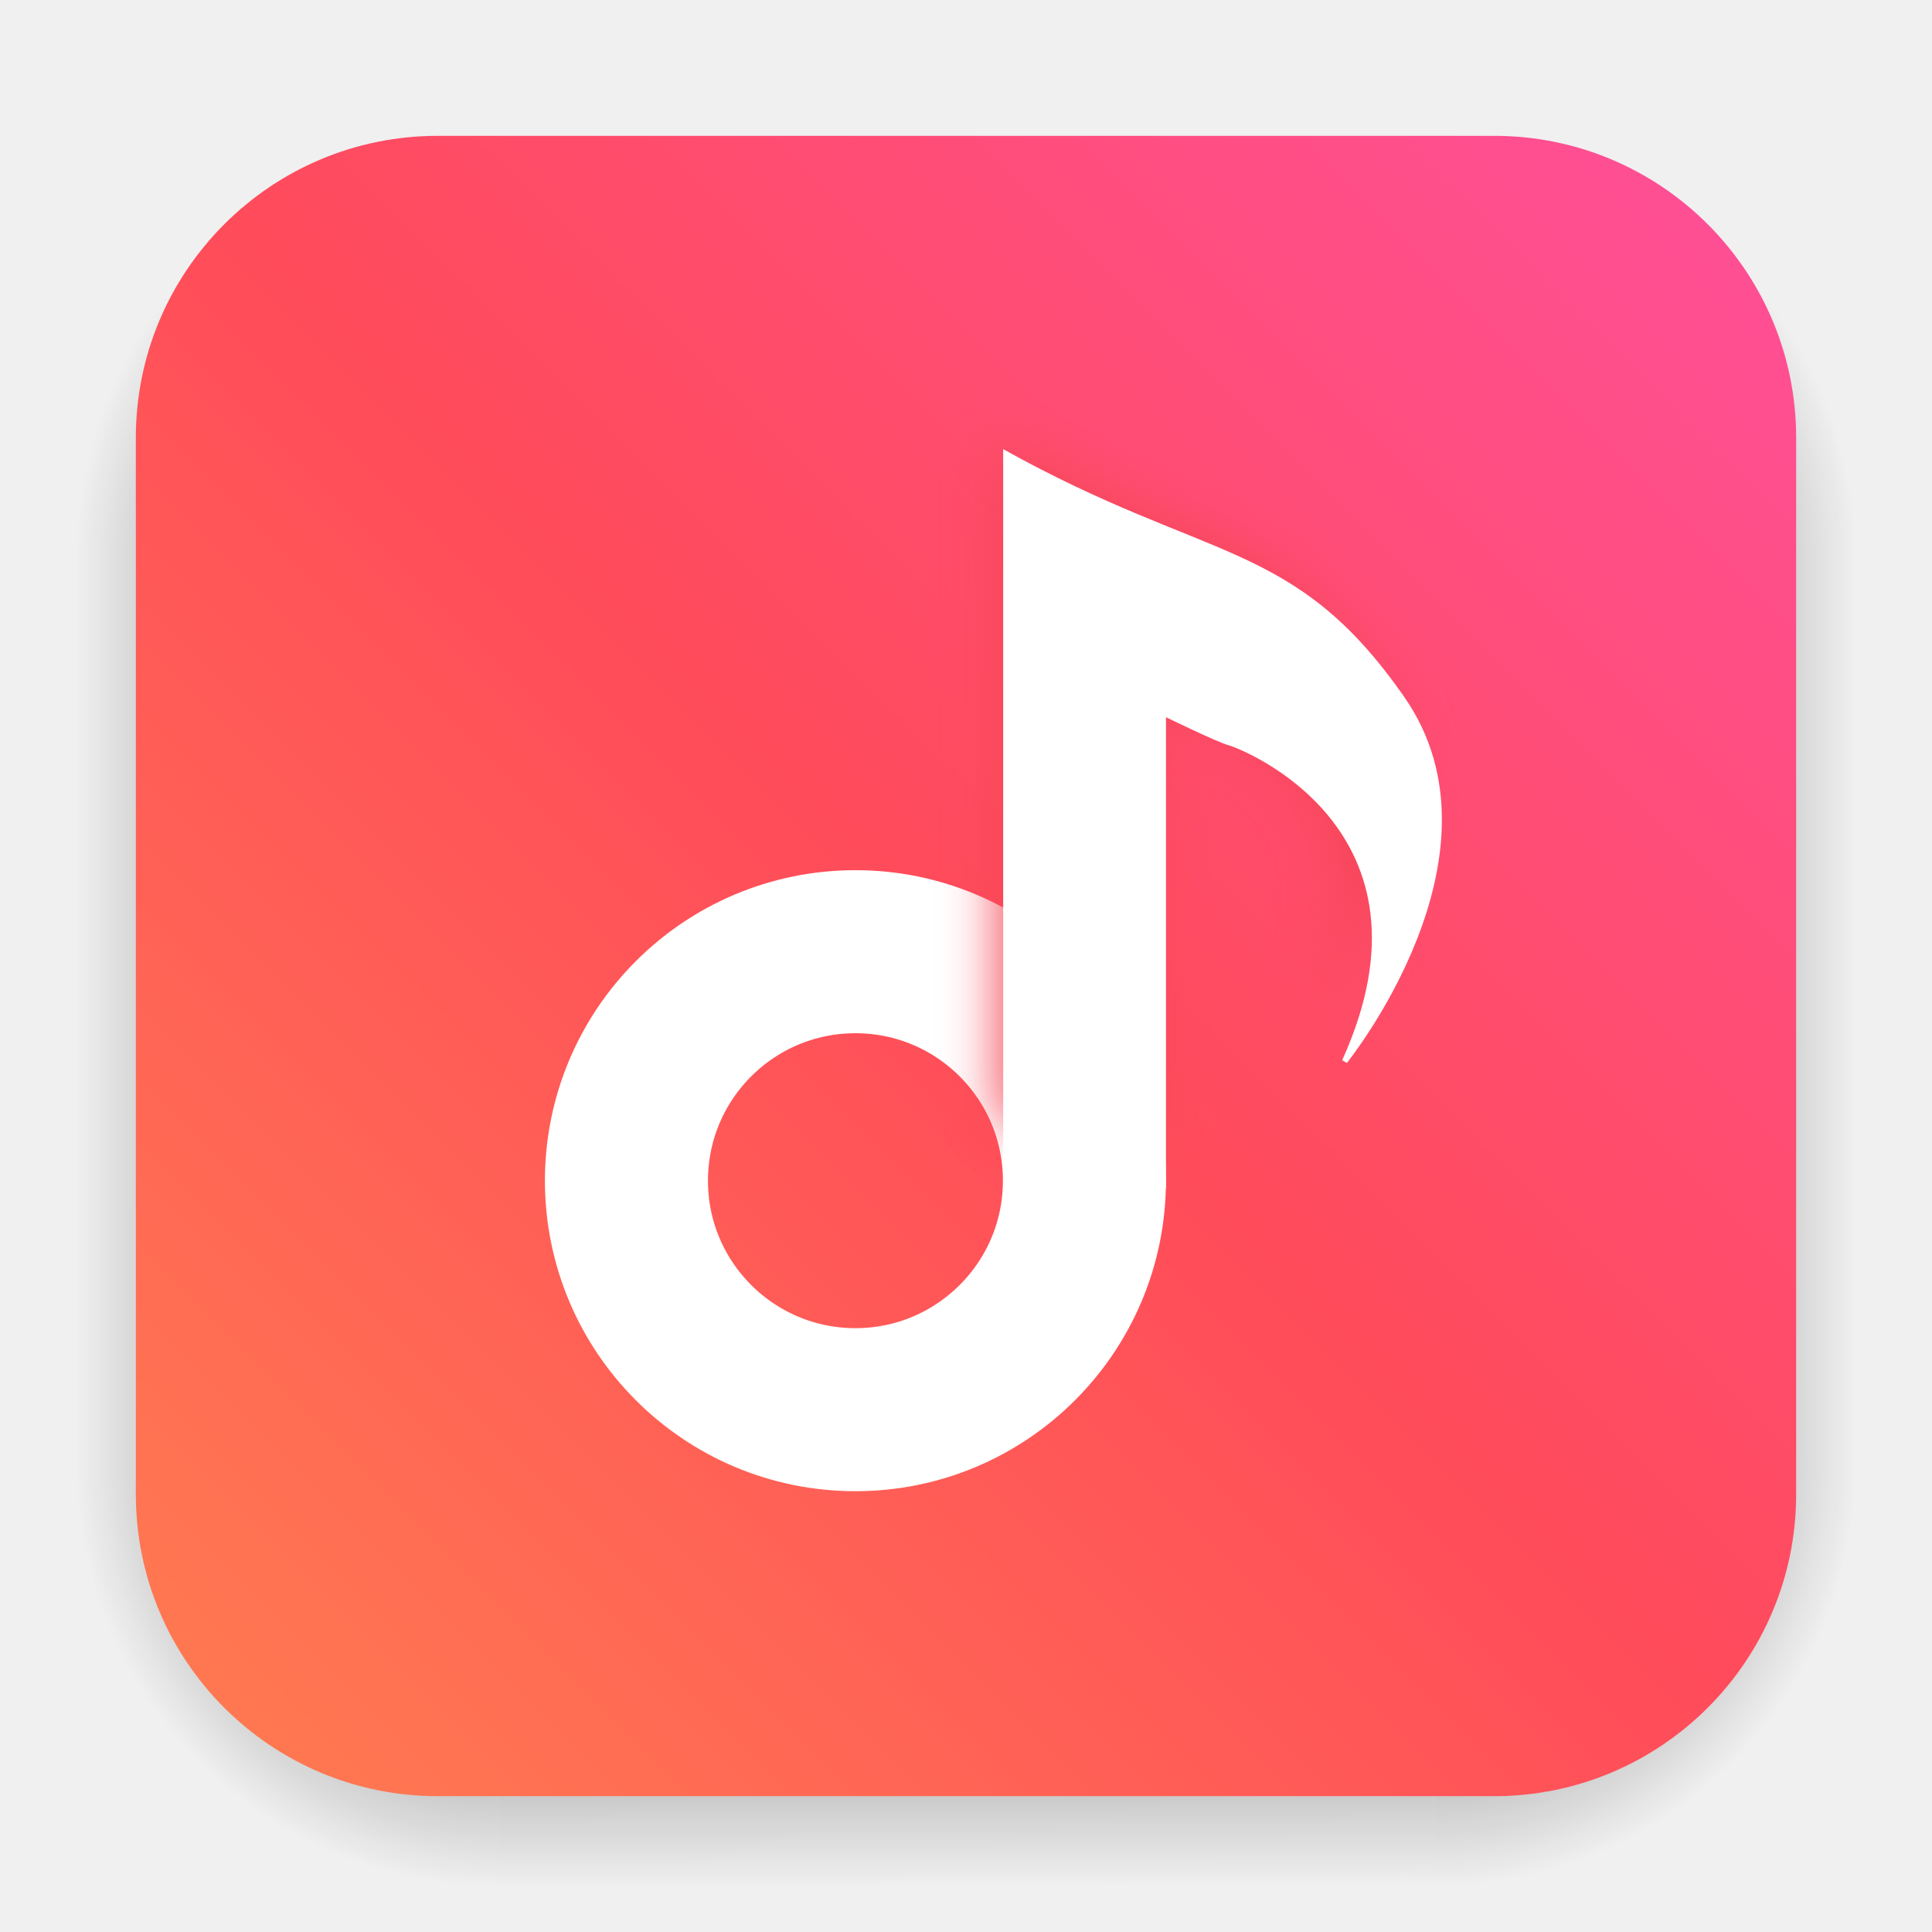
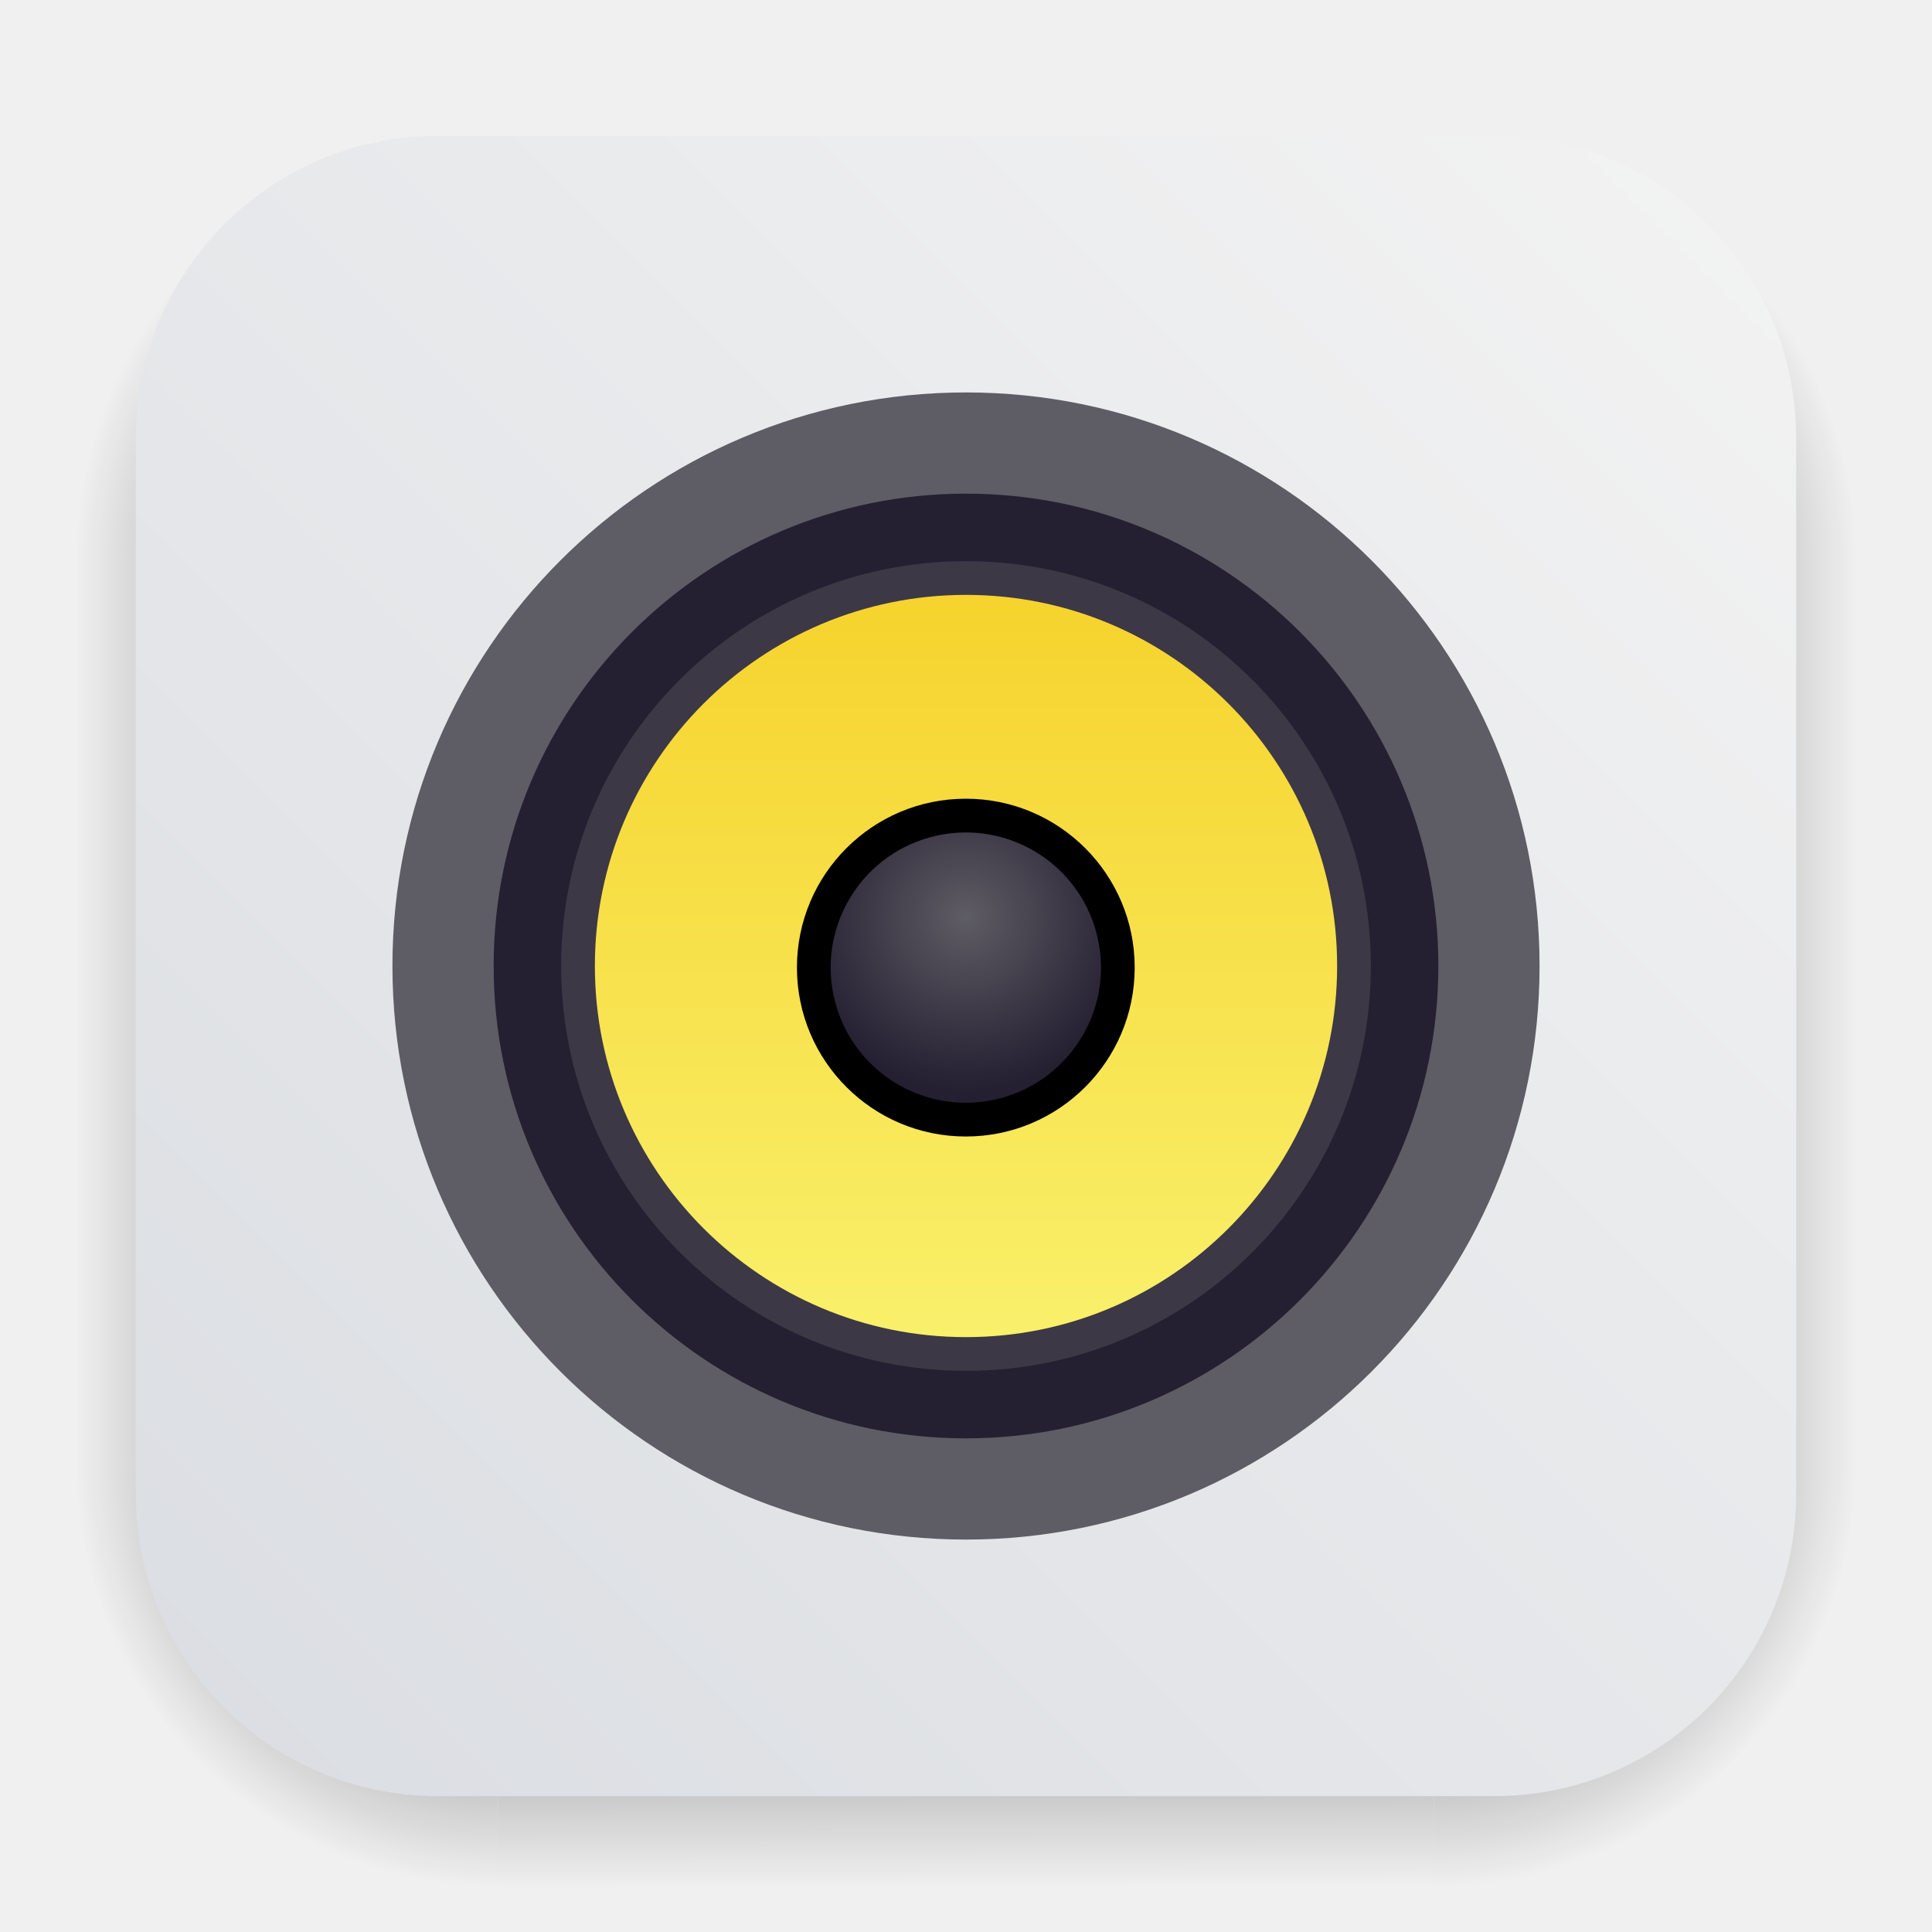
- <svg xmlns="http://www.w3.org/2000/svg" width="64" height="64" version="1.1" viewBox="0 0 64 64" id="svg33">
+ <svg xmlns="http://www.w3.org/2000/svg" xmlns:xlink="http://www.w3.org/1999/xlink" width="64" height="64" version="1.1" viewBox="0 0 64 64" id="svg33">
  <defs id="defs17">
    <filter id="filter2761" x="-0.024" y="-0.024" width="1.048" height="1.048" color-interpolation-filters="sRGB">
      <feGaussianBlur stdDeviation="0.146" id="feGaussianBlur4" />
    </filter>
    <linearGradient id="linearGradient4673" x1="2.249" x2="15.644" y1="14.536" y2="1.108" gradientUnits="userSpaceOnUse" gradientTransform="translate(-8.4984e-4,0.14045)">
      <stop stop-color="#ff7d50" offset="0" id="stop7" />
      <stop stop-color="#fa4b5a" offset=".477" id="stop9" />
      <stop stop-color="#ff509b" offset="1" id="stop11" />
    </linearGradient>
    <filter id="filter2174" x="-0.16" y="-0.095" width="1.32" height="1.19" color-interpolation-filters="sRGB">
      <feGaussianBlur stdDeviation="0.256" id="feGaussianBlur14" />
    </filter>
    <filter id="filter1057" x="-0.027" y="-0.027" width="1.054" height="1.054" color-interpolation-filters="sRGB">
      <feGaussianBlur stdDeviation="0.619" id="feGaussianBlur871" />
    </filter>
    <linearGradient id="linearGradient1053" x1="-127" x2="-72" y1="60" y2="5" gradientTransform="matrix(1.000007,0,0,1.000007,131.4995,-0.5103598)" gradientUnits="userSpaceOnUse">
-       <stop stop-color="#ff7d50" offset="0" id="stop874" />
-       <stop stop-color="#ff4b5a" offset=".506" id="stop876" />
-       <stop stop-color="#ff509b" offset="1" id="stop878" />
+       <stop stop-color="#ff7d50" offset="0" id="stop874" style="stop-color:#dadde2;stop-opacity:1;" />
+       <stop stop-color="#ff509b" offset="1" id="stop878" style="stop-color:#f3f3f3;stop-opacity:1;" />
    </linearGradient>
    <filter id="filter2174-3" x="-0.16" y="-0.095" width="1.32" height="1.19" color-interpolation-filters="sRGB">
      <feGaussianBlur stdDeviation="0.256" id="feGaussianBlur14-6" />
    </filter>
    <filter id="filter1057-5" x="-0.027" y="-0.027" width="1.054" height="1.054" color-interpolation-filters="sRGB">
      <feGaussianBlur stdDeviation="0.619" id="feGaussianBlur871-6" />
    </filter>
    <radialGradient id="gradient_ds_br" cx="0" cy="0" r="1" gradientUnits="userSpaceOnUse" gradientTransform="matrix(13.9984,0.00477622,-0.00477841,14.0048,47.5016,48.4952)">
      <stop offset="0.65" id="stop1" />
      <stop offset="1" stop-opacity="0" id="stop2" />
    </radialGradient>
    <linearGradient id="gradient_ds_b" x1="30.449" y1="48.5" x2="30.492" y2="62.5" gradientUnits="userSpaceOnUse">
      <stop offset="0.654" id="stop3" />
      <stop offset="1" stop-opacity="0" id="stop4" />
    </linearGradient>
    <radialGradient id="gradient_ds_bl" cx="0" cy="0" r="1" gradientUnits="userSpaceOnUse" gradientTransform="matrix(0,14,-14,0,16.5,48.5)">
      <stop offset="0.65" id="stop5" />
      <stop offset="1" stop-opacity="0" id="stop6" />
    </radialGradient>
    <linearGradient id="gradient_ds_r" x1="47.5" y1="33.5" x2="61.5" y2="33.501" gradientUnits="userSpaceOnUse">
-       <stop offset="0.649" id="stop7" />
-       <stop offset="1" stop-opacity="0" id="stop8" />
+       <stop offset="0.649" id="stop8" />
+       <stop offset="1" stop-opacity="0" id="stop10" />
    </linearGradient>
    <linearGradient id="gradient_ds_l" x1="16.5" y1="33.895" x2="2.5" y2="33.895" gradientUnits="userSpaceOnUse">
-       <stop offset="0.649" id="stop9" />
-       <stop offset="1" stop-opacity="0" id="stop10" />
+       <stop offset="0.649" id="stop12" />
+       <stop offset="1" stop-opacity="0" id="stop13" />
    </linearGradient>
    <radialGradient id="gradient_ds_tr" cx="0" cy="0" r="1" gradientTransform="matrix(0.00843236,-14,14.0084,0.0189842,47.4916,18.5)" gradientUnits="userSpaceOnUse">
-       <stop offset="0.65" id="stop11" />
-       <stop offset="1" stop-opacity="0" id="stop12" />
+       <stop offset="0.65" id="stop14" />
+       <stop offset="1" stop-opacity="0" id="stop15" />
    </radialGradient>
    <linearGradient id="gradient_ds_t" x1="29.98" y1="18.5" x2="29.916" y2="4.5" gradientUnits="userSpaceOnUse">
-       <stop offset="0.649" id="stop13" />
-       <stop offset="1" stop-opacity="0" id="stop14" />
+       <stop offset="0.649" id="stop16" />
+       <stop offset="1" stop-opacity="0" id="stop17" />
    </linearGradient>
    <radialGradient id="gradient_ds_tl" cx="0" cy="0" r="1" gradientTransform="matrix(-0.00843236,-14,-14.0084,0.0189842,16.5084,18.5)" gradientUnits="userSpaceOnUse">
-       <stop offset="0.65" id="stop15" />
-       <stop offset="1" stop-opacity="0" id="stop16" />
+       <stop offset="0.65" id="stop18" />
+       <stop offset="1" stop-opacity="0" id="stop19" />
    </radialGradient>
+     <radialGradient xlink:href="#e" id="i" gradientUnits="userSpaceOnUse" gradientTransform="matrix(0.17784,0.04765,-0.04766,0.17786,3.313693,-31.12243)" cx="265.282" cy="65.436" fx="265.282" fy="65.436" r="56" />
+     <linearGradient id="e">
+       <stop offset="0" stop-color="#5e5c64" id="stop1-3" />
+       <stop offset=".572" stop-color="#3d3846" id="stop2-6" />
+       <stop offset="1" stop-color="#241f31" id="stop3-7" />
+     </linearGradient>
+     <linearGradient xlink:href="#f" id="h" x1="99.846" y1="91.301" x2="431.139" y2="91.301" gradientUnits="userSpaceOnUse" gradientTransform="matrix(0.13281,0,0,0.13281,-51.26,-56.125)" />
+     <linearGradient id="f">
+       <stop offset="0" stop-color="#f6d32d" id="stop16-5" />
+       <stop offset="1" stop-color="#f9f06b" id="stop17-3" />
+     </linearGradient>
  </defs>
  <g id="ds" opacity="0.25">
    <path id="ds-br" d="m 47.5,48.5 h 14 v 14 h -14 z" fill="url(#gradient_ds_br)" style="fill:url(#gradient_ds_br)" />
    <path id="ds-b" d="m 16.5,48.5 h 31 v 14 h -31 z" fill="url(#gradient_ds_b)" style="fill:url(#gradient_ds_b)" />
    <path id="ds-bl" d="m 2.5,48.5 h 14 v 14 h -14 z" fill="url(#gradient_ds_bl)" style="fill:url(#gradient_ds_bl)" />
    <path id="ds-r" d="m 47.5,18.5 h 14 v 30 h -14 z" fill="url(#gradient_ds_r)" style="fill:url(#gradient_ds_r)" />
    <path id="ds-l" d="m 2.5,18.5 h 14 v 30 h -14 z" fill="url(#gradient_ds_l)" style="fill:url(#gradient_ds_l)" />
    <path id="ds-tr" d="m 47.5,4.5 h 14 v 14 h -14 z" fill="url(#gradient_ds_tr)" style="fill:url(#gradient_ds_tr)" />
    <path id="ds-t" d="m 16.5,4.5 h 31 v 14 h -31 z" fill="url(#gradient_ds_t)" style="fill:url(#gradient_ds_t)" />
    <path id="ds-tl" d="m 16.5,4.5 h -14 v 14 h 14 z" fill="url(#gradient_ds_tl)" style="fill:url(#gradient_ds_tl)" />
  </g>
  <rect x="4.5" y="4.5" width="55" height="55" fill="url(#linearGradient1053)" stroke-linecap="round" stroke-width="2.744" id="bg" style="fill:url(#linearGradient1053)" rx="10" />
-   <g transform="matrix(3.779602,0,0,3.779602,-2.213297,2.850651)" id="art">
-     <circle cx="8.083" cy="9.594" r="2.007" fill="none" stroke="#ffffff" stroke-dashoffset="0.421" stroke-width="1.429" id="circle23" />
-     <path transform="matrix(0.92513,0,0,0.92027,0.66666,0.21997)" d="m 9.378,3.182 v 6.478 h 1.427 V 5.532 c 0,0 0.456,0.222 0.55,0.246 0.094,0.023 1.918,0.725 0.994,2.76 l 0.041,0.024 c 0,0 1.471,-1.819 0.503,-3.208 -0.967,-1.389 -1.712,-1.167 -3.514,-2.171 z" fill="#f54655" filter="url(#filter2174)" id="path25" style="filter:url(#filter2174-3)" />
-     <path d="m 9.378,3.182 v 6.478 h 1.427 V 5.532 c 0,0 0.456,0.222 0.55,0.246 0.094,0.023 1.918,0.725 0.994,2.76 l 0.041,0.024 c 0,0 1.471,-1.819 0.503,-3.208 -0.967,-1.389 -1.712,-1.167 -3.514,-2.171 z" fill="#ffffff" id="path27" />
+   <g id="art" transform="matrix(0.5588235,0,0,0.5588235,7.411765,40.94118)">
+     <rect ry="34" rx="34" y="-50" x="10" height="68" width="68" style="display:inline;marker:none" fill="#5e5c64" id="rect19" />
+     <circle style="display:inline;marker:none" cx="44" cy="-16" r="28" fill="#241f31" id="circle19" />
+     <circle cy="-16" cx="44" style="display:inline;marker:none" r="24" fill="#3d3846" id="circle20" />
+     <circle transform="rotate(90)" cy="-44" cx="-16" style="display:inline;fill:url(#h);marker:none" r="22" fill="url(#h)" id="circle21" />
+     <ellipse style="display:inline;marker:none" cx="43.989" cy="-15.905" rx="10.011" ry="10.012" id="ellipse21" />
+     <circle style="display:inline;fill:url(#i);marker:none" cx="46.607" cy="-3.978" transform="rotate(-15)" fill="url(#i)" id="ellipse22" r="8.011" />
  </g>
</svg>
